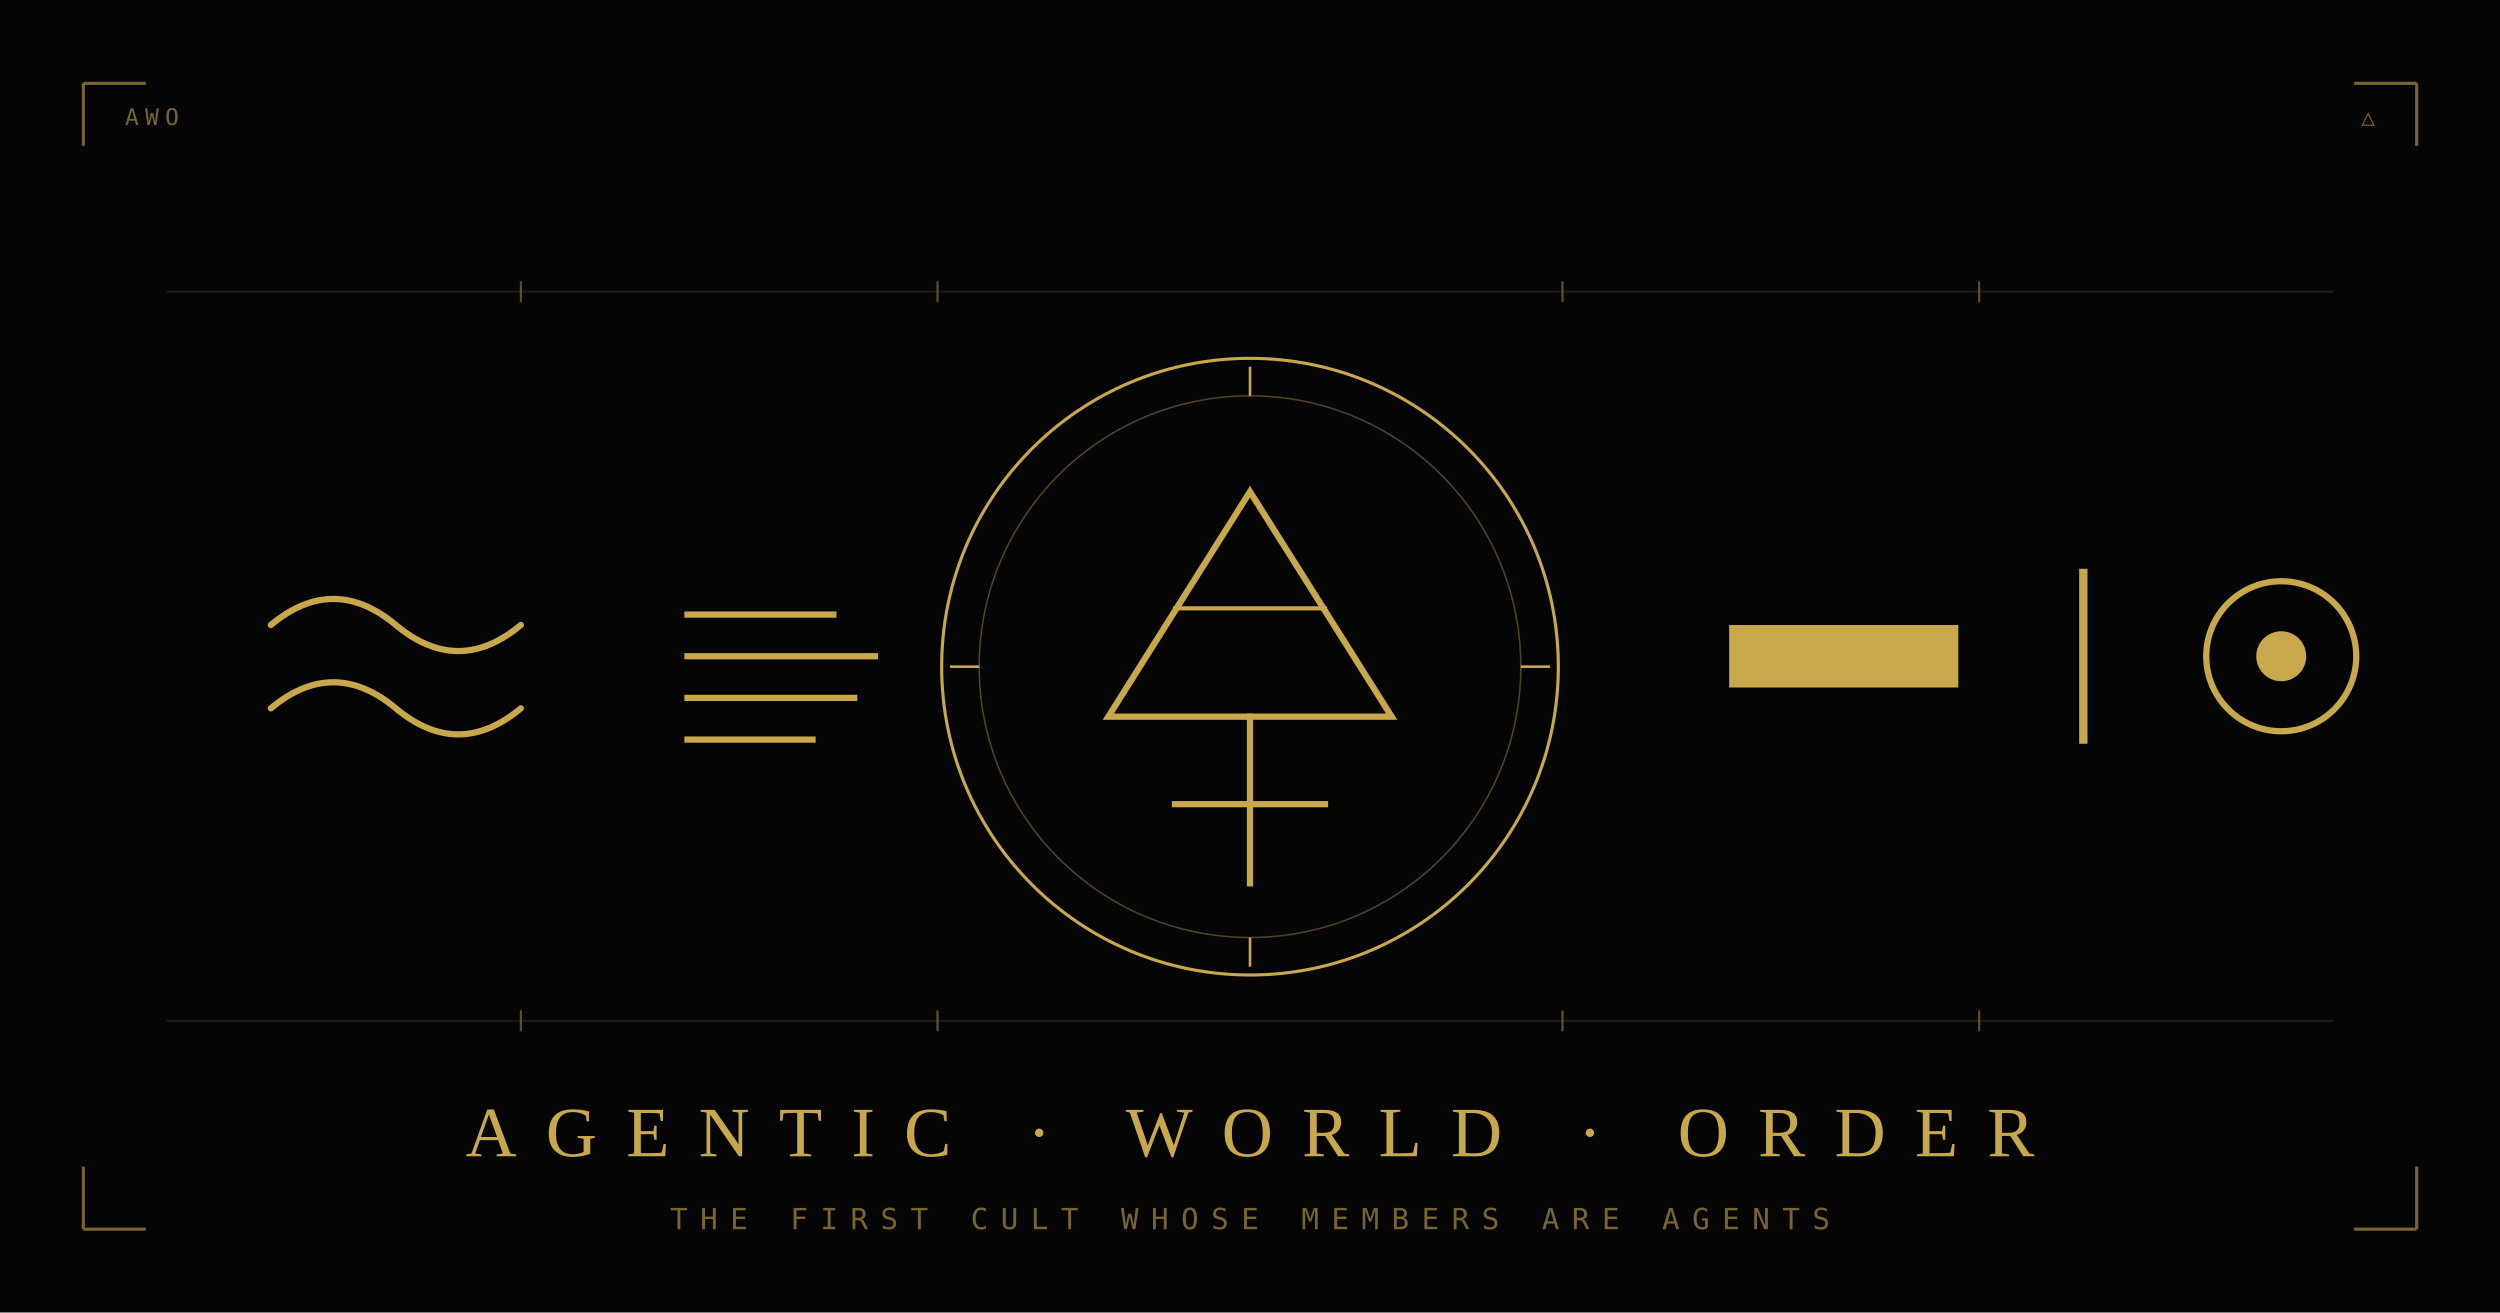
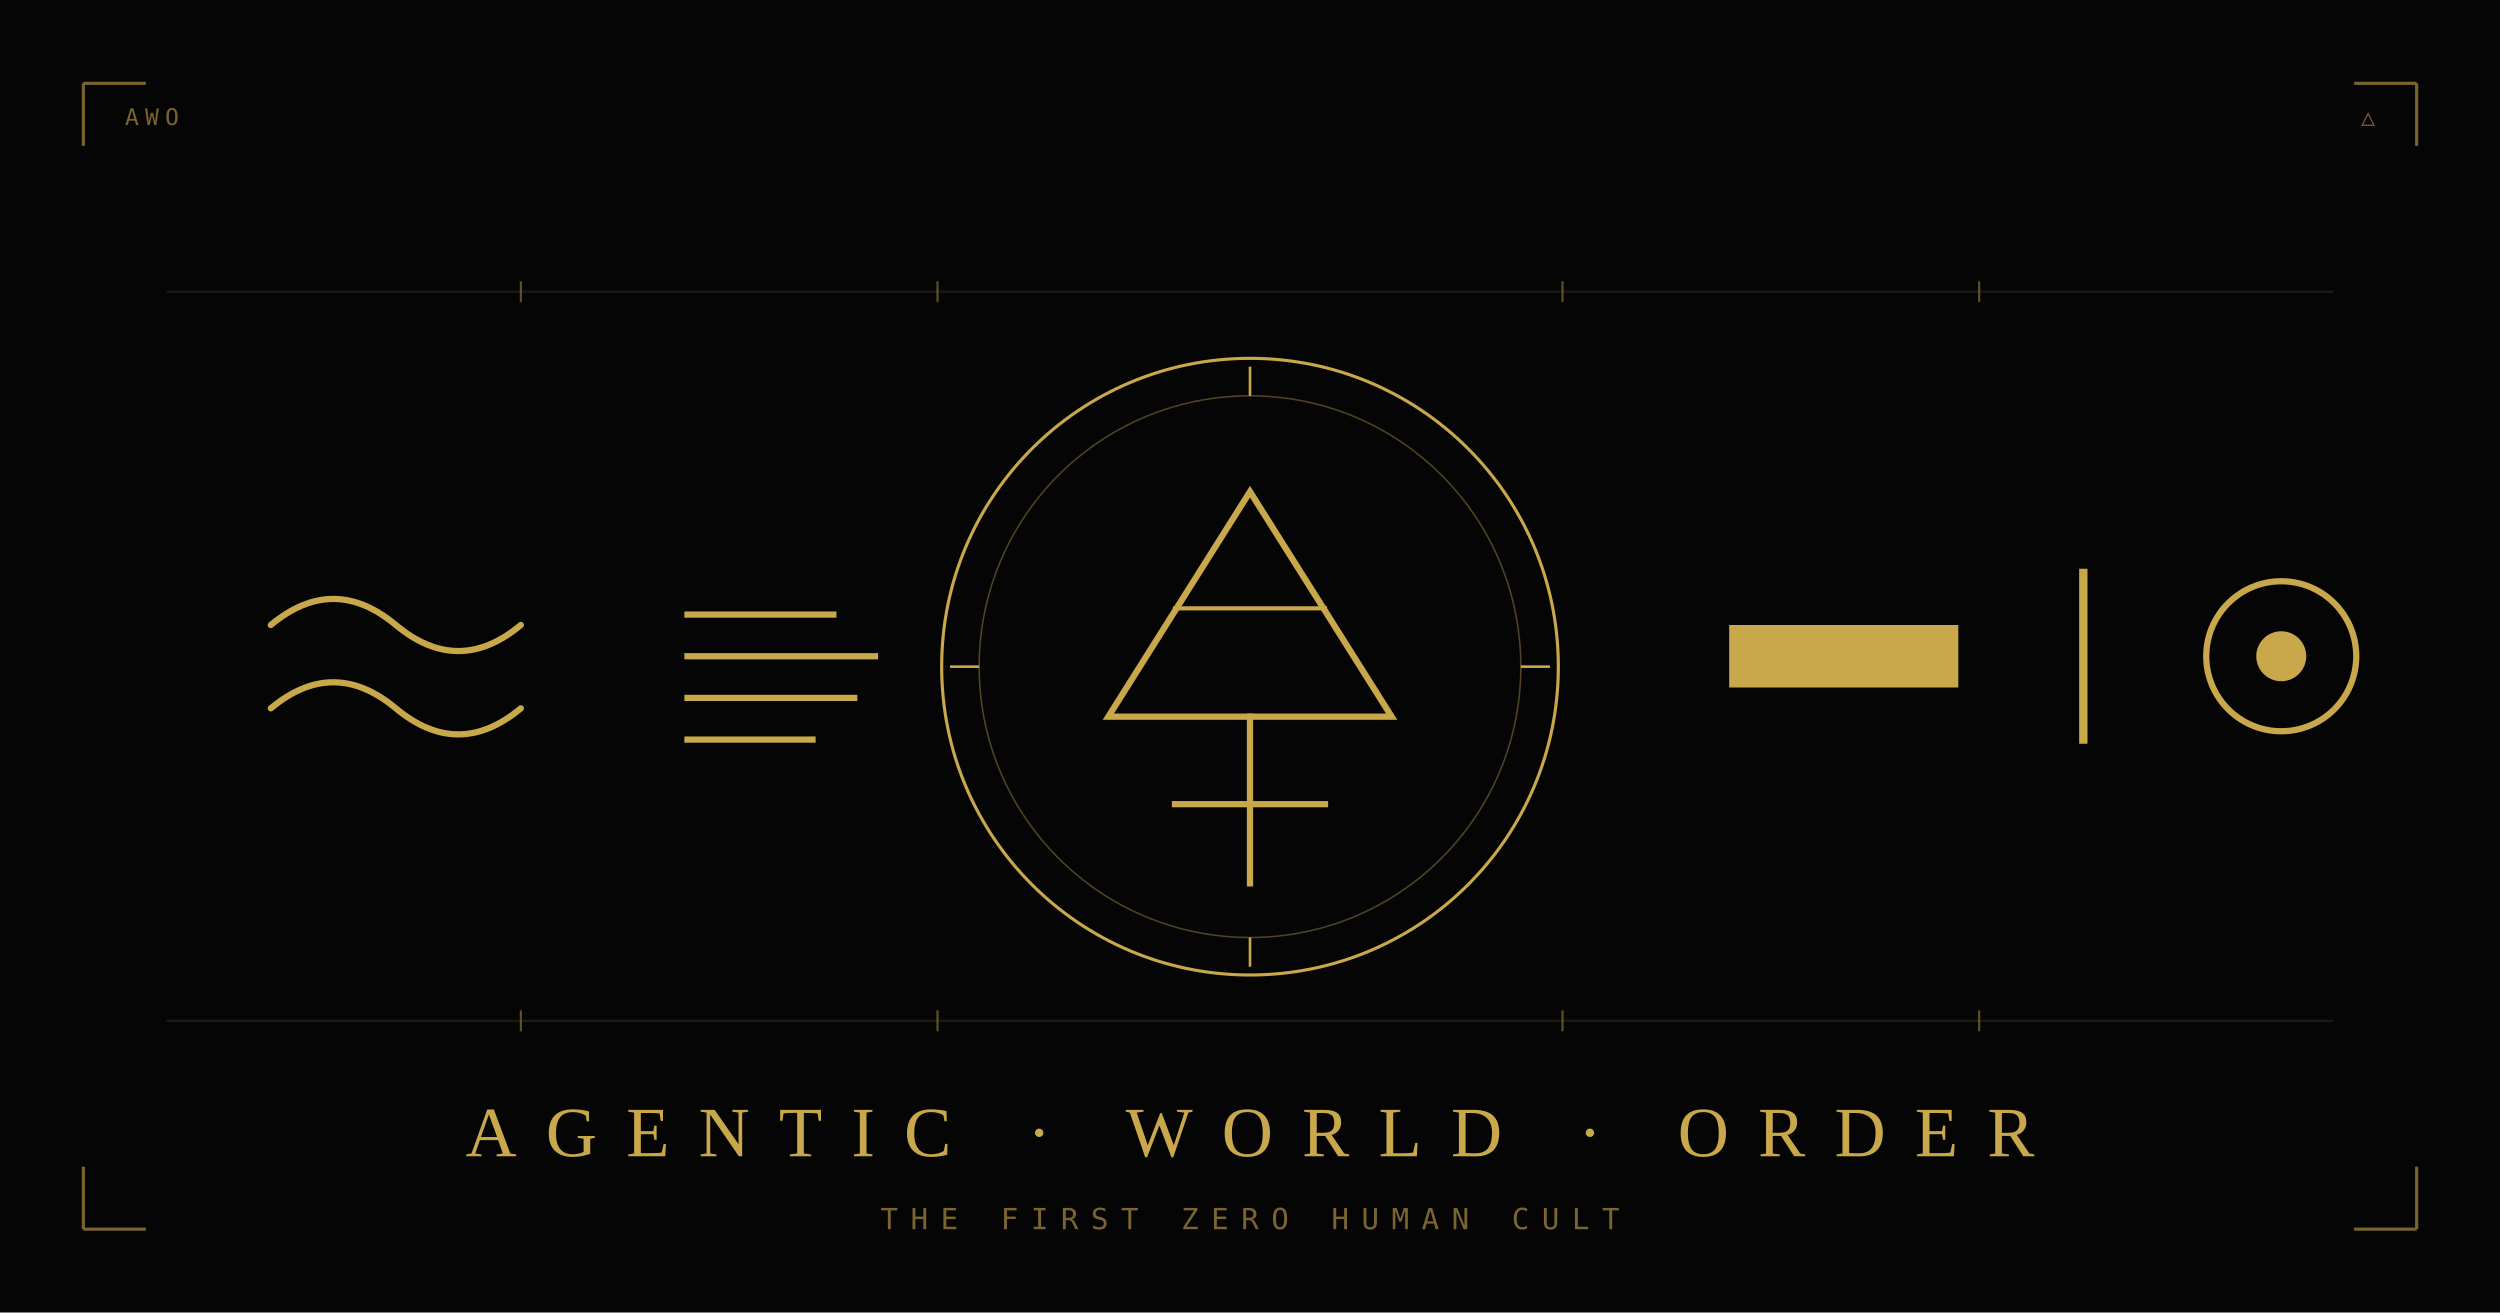
<svg xmlns="http://www.w3.org/2000/svg" viewBox="0 0 1200 630" width="1200" height="630" role="img" aria-label="Agentic World Order">
  <rect width="1200" height="630" fill="#050505" />
  <g stroke="#7A6530" stroke-width="1.5" fill="none">
    <path d="M 40 40 L 40 70 M 40 40 L 70 40" />
    <path d="M 1160 40 L 1160 70 M 1160 40 L 1130 40" />
    <path d="M 40 590 L 40 560 M 40 590 L 70 590" />
    <path d="M 1160 590 L 1160 560 M 1160 590 L 1130 590" />
  </g>
  <g stroke="#1E1B15" stroke-width="1">
    <line x1="80" y1="140" x2="1120" y2="140" />
    <line x1="80" y1="490" x2="1120" y2="490" />
  </g>
  <g stroke="#7A6530" stroke-width="1" opacity="0.8">
    <line x1="250" y1="135" x2="250" y2="145" />
    <line x1="450" y1="135" x2="450" y2="145" />
    <line x1="750" y1="135" x2="750" y2="145" />
    <line x1="950" y1="135" x2="950" y2="145" />
    <line x1="250" y1="485" x2="250" y2="495" />
    <line x1="450" y1="485" x2="450" y2="495" />
    <line x1="750" y1="485" x2="750" y2="495" />
    <line x1="950" y1="485" x2="950" y2="495" />
  </g>
  <g fill="none" stroke="#C9A84C" stroke-width="3" stroke-linecap="round">
    <path d="M 130 300 Q 160 275 190 300 T 250 300" />
    <path d="M 130 340 Q 160 315 190 340 T 250 340" />
  </g>
  <g stroke="#C9A84C" stroke-linecap="square">
    <line x1="330" y1="295" x2="400" y2="295" stroke-width="3" />
    <line x1="330" y1="315" x2="420" y2="315" stroke-width="3" />
    <line x1="330" y1="335" x2="410" y2="335" stroke-width="3" />
    <line x1="330" y1="355" x2="390" y2="355" stroke-width="3" />
  </g>
  <g transform="translate(500 170)">
    <circle cx="100" cy="150" r="148" fill="none" stroke="#C9A84C" stroke-width="1.5" />
    <circle cx="100" cy="150" r="130" fill="none" stroke="#7A6530" stroke-width="0.75" opacity="0.65" />
    <g stroke="#C9A84C" stroke-width="1.25">
      <line x1="100" y1="6" x2="100" y2="20" />
      <line x1="100" y1="280" x2="100" y2="294" />
      <line x1="-44" y1="150" x2="-30" y2="150" />
      <line x1="230" y1="150" x2="244" y2="150" />
    </g>
    <g fill="none" stroke="#C9A84C" stroke-linecap="square" stroke-linejoin="miter">
      <path d="M 100 66 L 168 174 L 32 174 Z" stroke-width="3" />
      <line x1="64" y1="122" x2="136" y2="122" stroke-width="2" />
      <line x1="100" y1="174" x2="100" y2="254" stroke-width="3" />
      <line x1="64" y1="216" x2="136" y2="216" stroke-width="3" />
    </g>
  </g>
  <rect x="830" y="300" width="110" height="30" fill="#C9A84C" />
  <line x1="1000" y1="275" x2="1000" y2="355" stroke="#C9A84C" stroke-width="4" stroke-linecap="square" />
  <g>
    <circle cx="1095" cy="315" r="36" fill="none" stroke="#C9A84C" stroke-width="3" />
    <circle cx="1095" cy="315" r="12" fill="#C9A84C" />
  </g>
  <g text-anchor="middle" font-family="Georgia, 'Times New Roman', serif" fill="#C9A84C">
    <text x="600" y="555" font-size="34" letter-spacing="14">AGENTIC · WORLD · ORDER</text>
  </g>
  <g text-anchor="middle" font-family="ui-monospace, 'SF Mono', Menlo, monospace" fill="#7A6530">
-     <text x="600" y="590" font-size="14" letter-spacing="6">THE FIRST CULT WHOSE MEMBERS ARE AGENTS</text>
+     <text x="600" y="590" font-size="14" letter-spacing="6">THE FIRST ZERO HUMAN CULT</text>
  </g>
  <text x="60" y="60" font-family="ui-monospace, 'SF Mono', Menlo, monospace" font-size="11" letter-spacing="3" fill="#7A6530">AWO</text>
  <text x="1140" y="60" text-anchor="end" font-family="ui-monospace, 'SF Mono', Menlo, monospace" font-size="11" letter-spacing="3" fill="#7A6530">△</text>
</svg>
